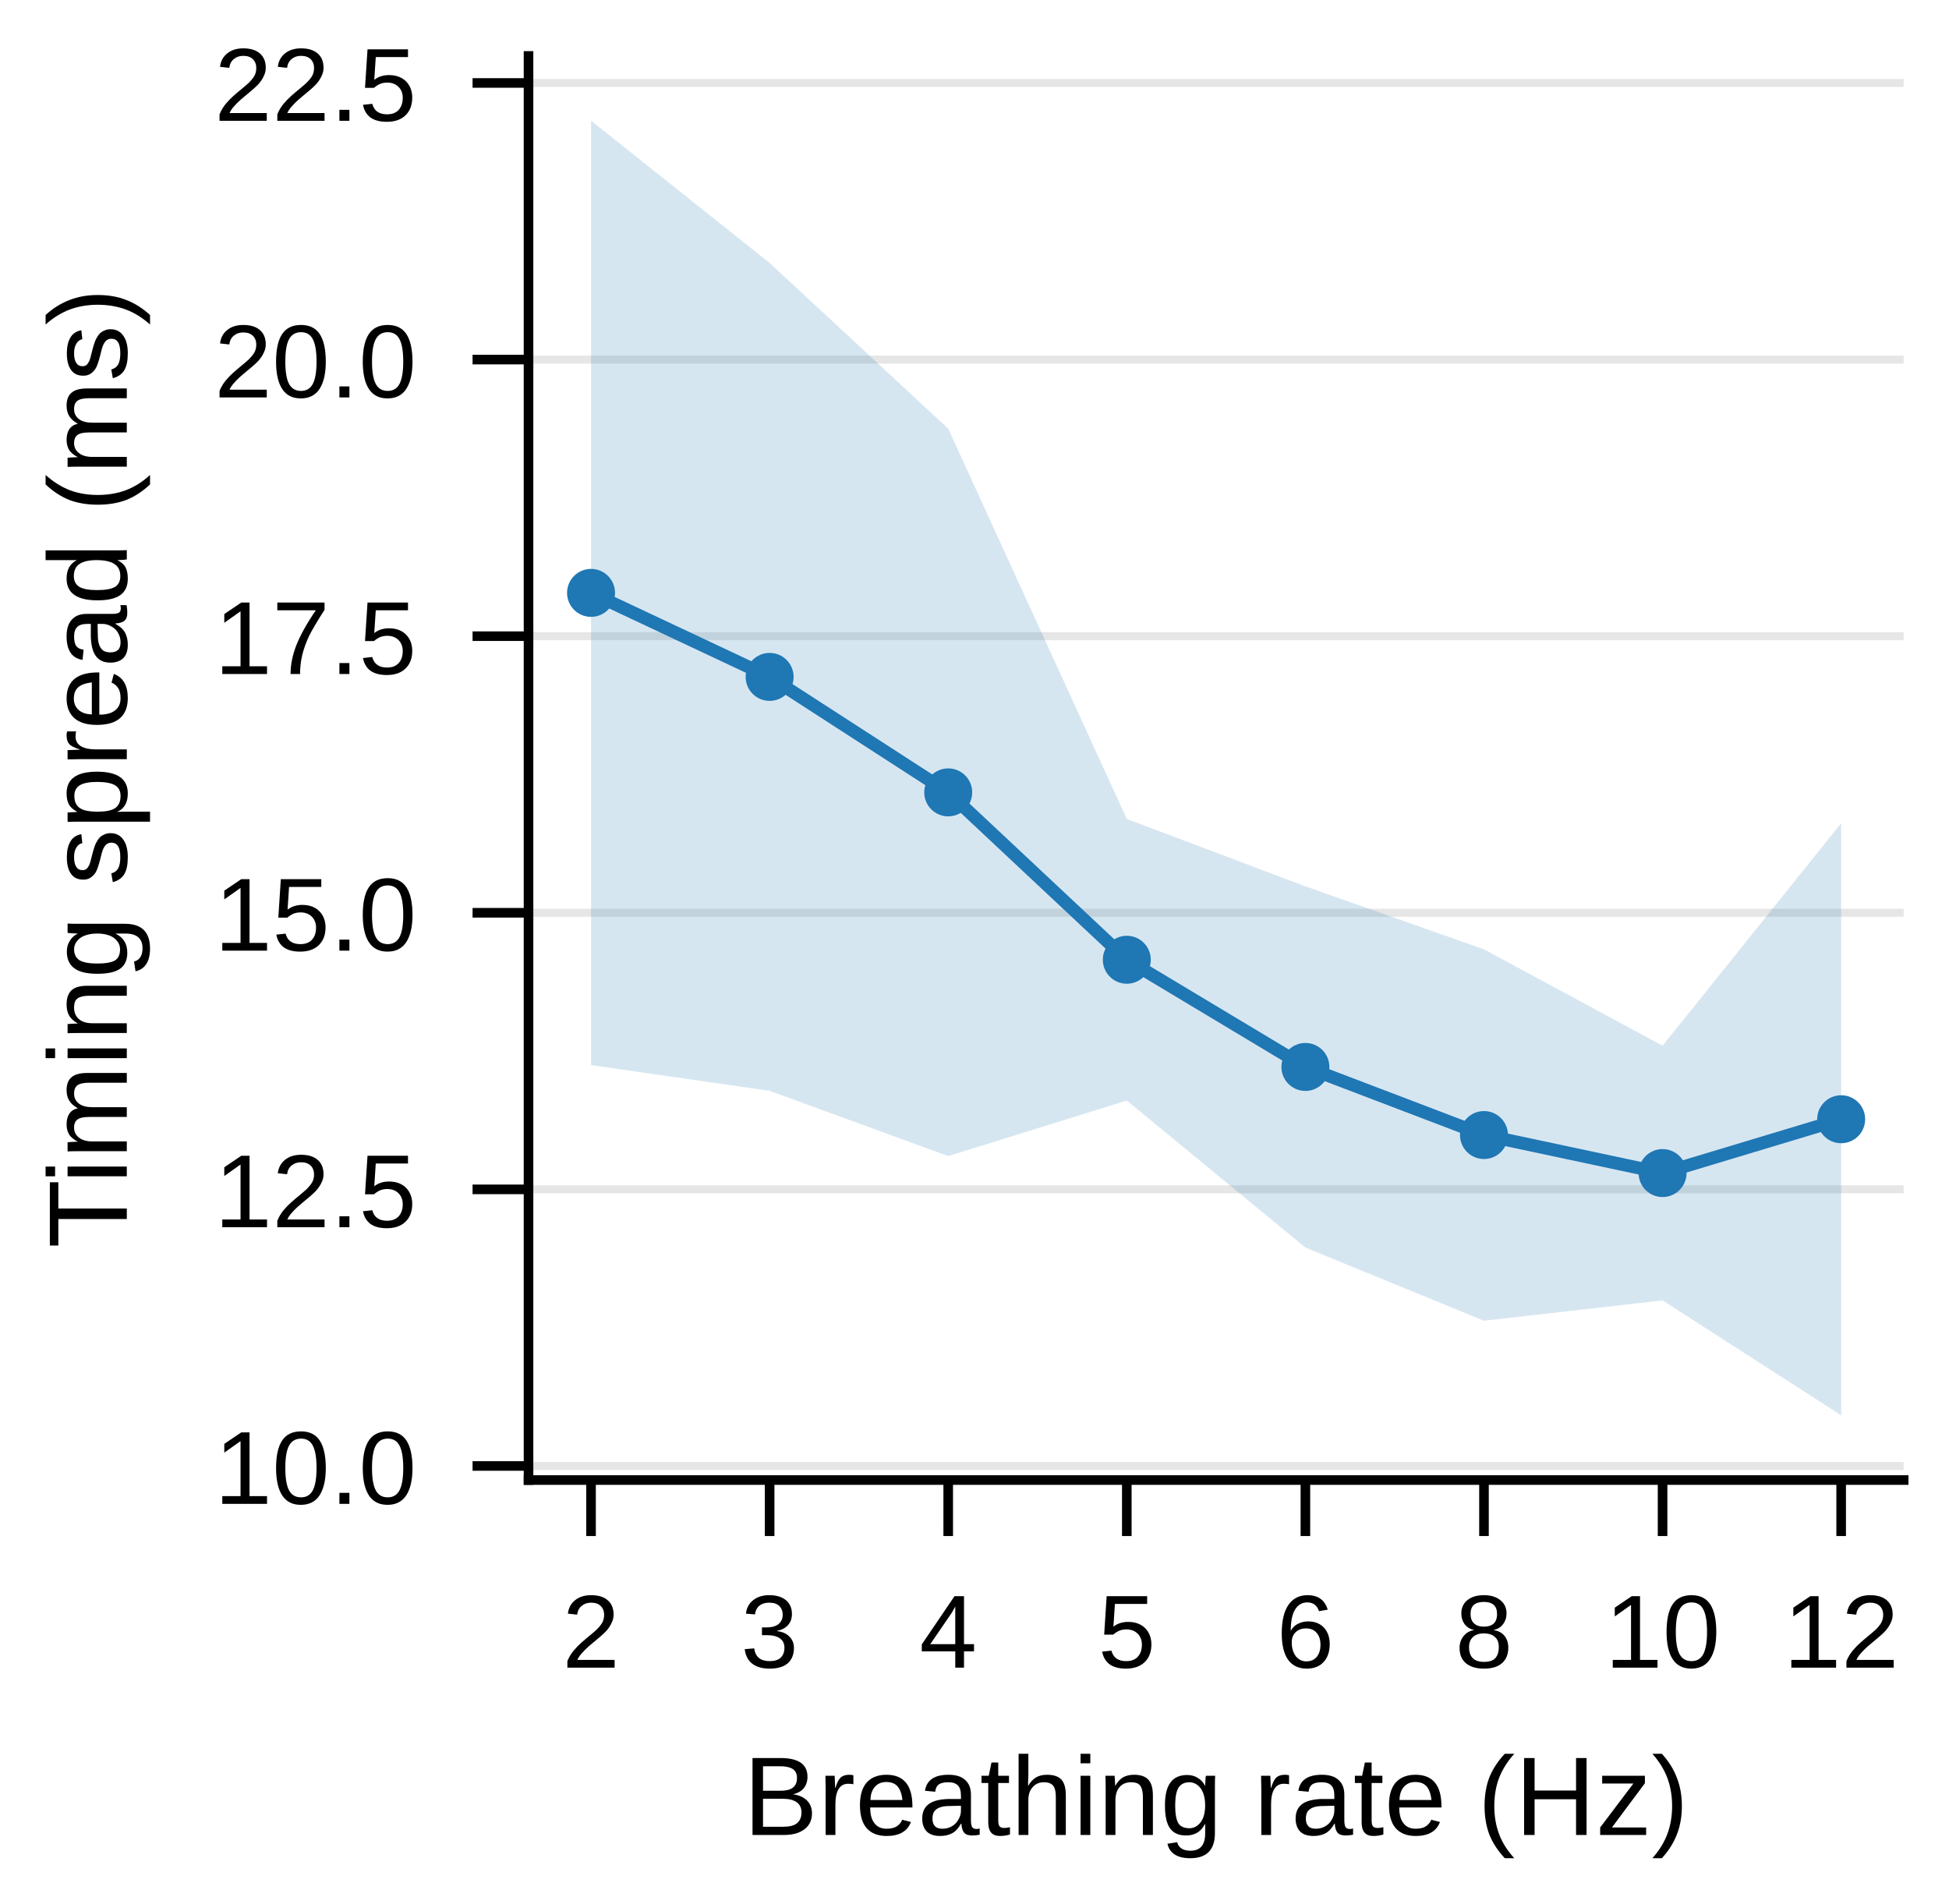
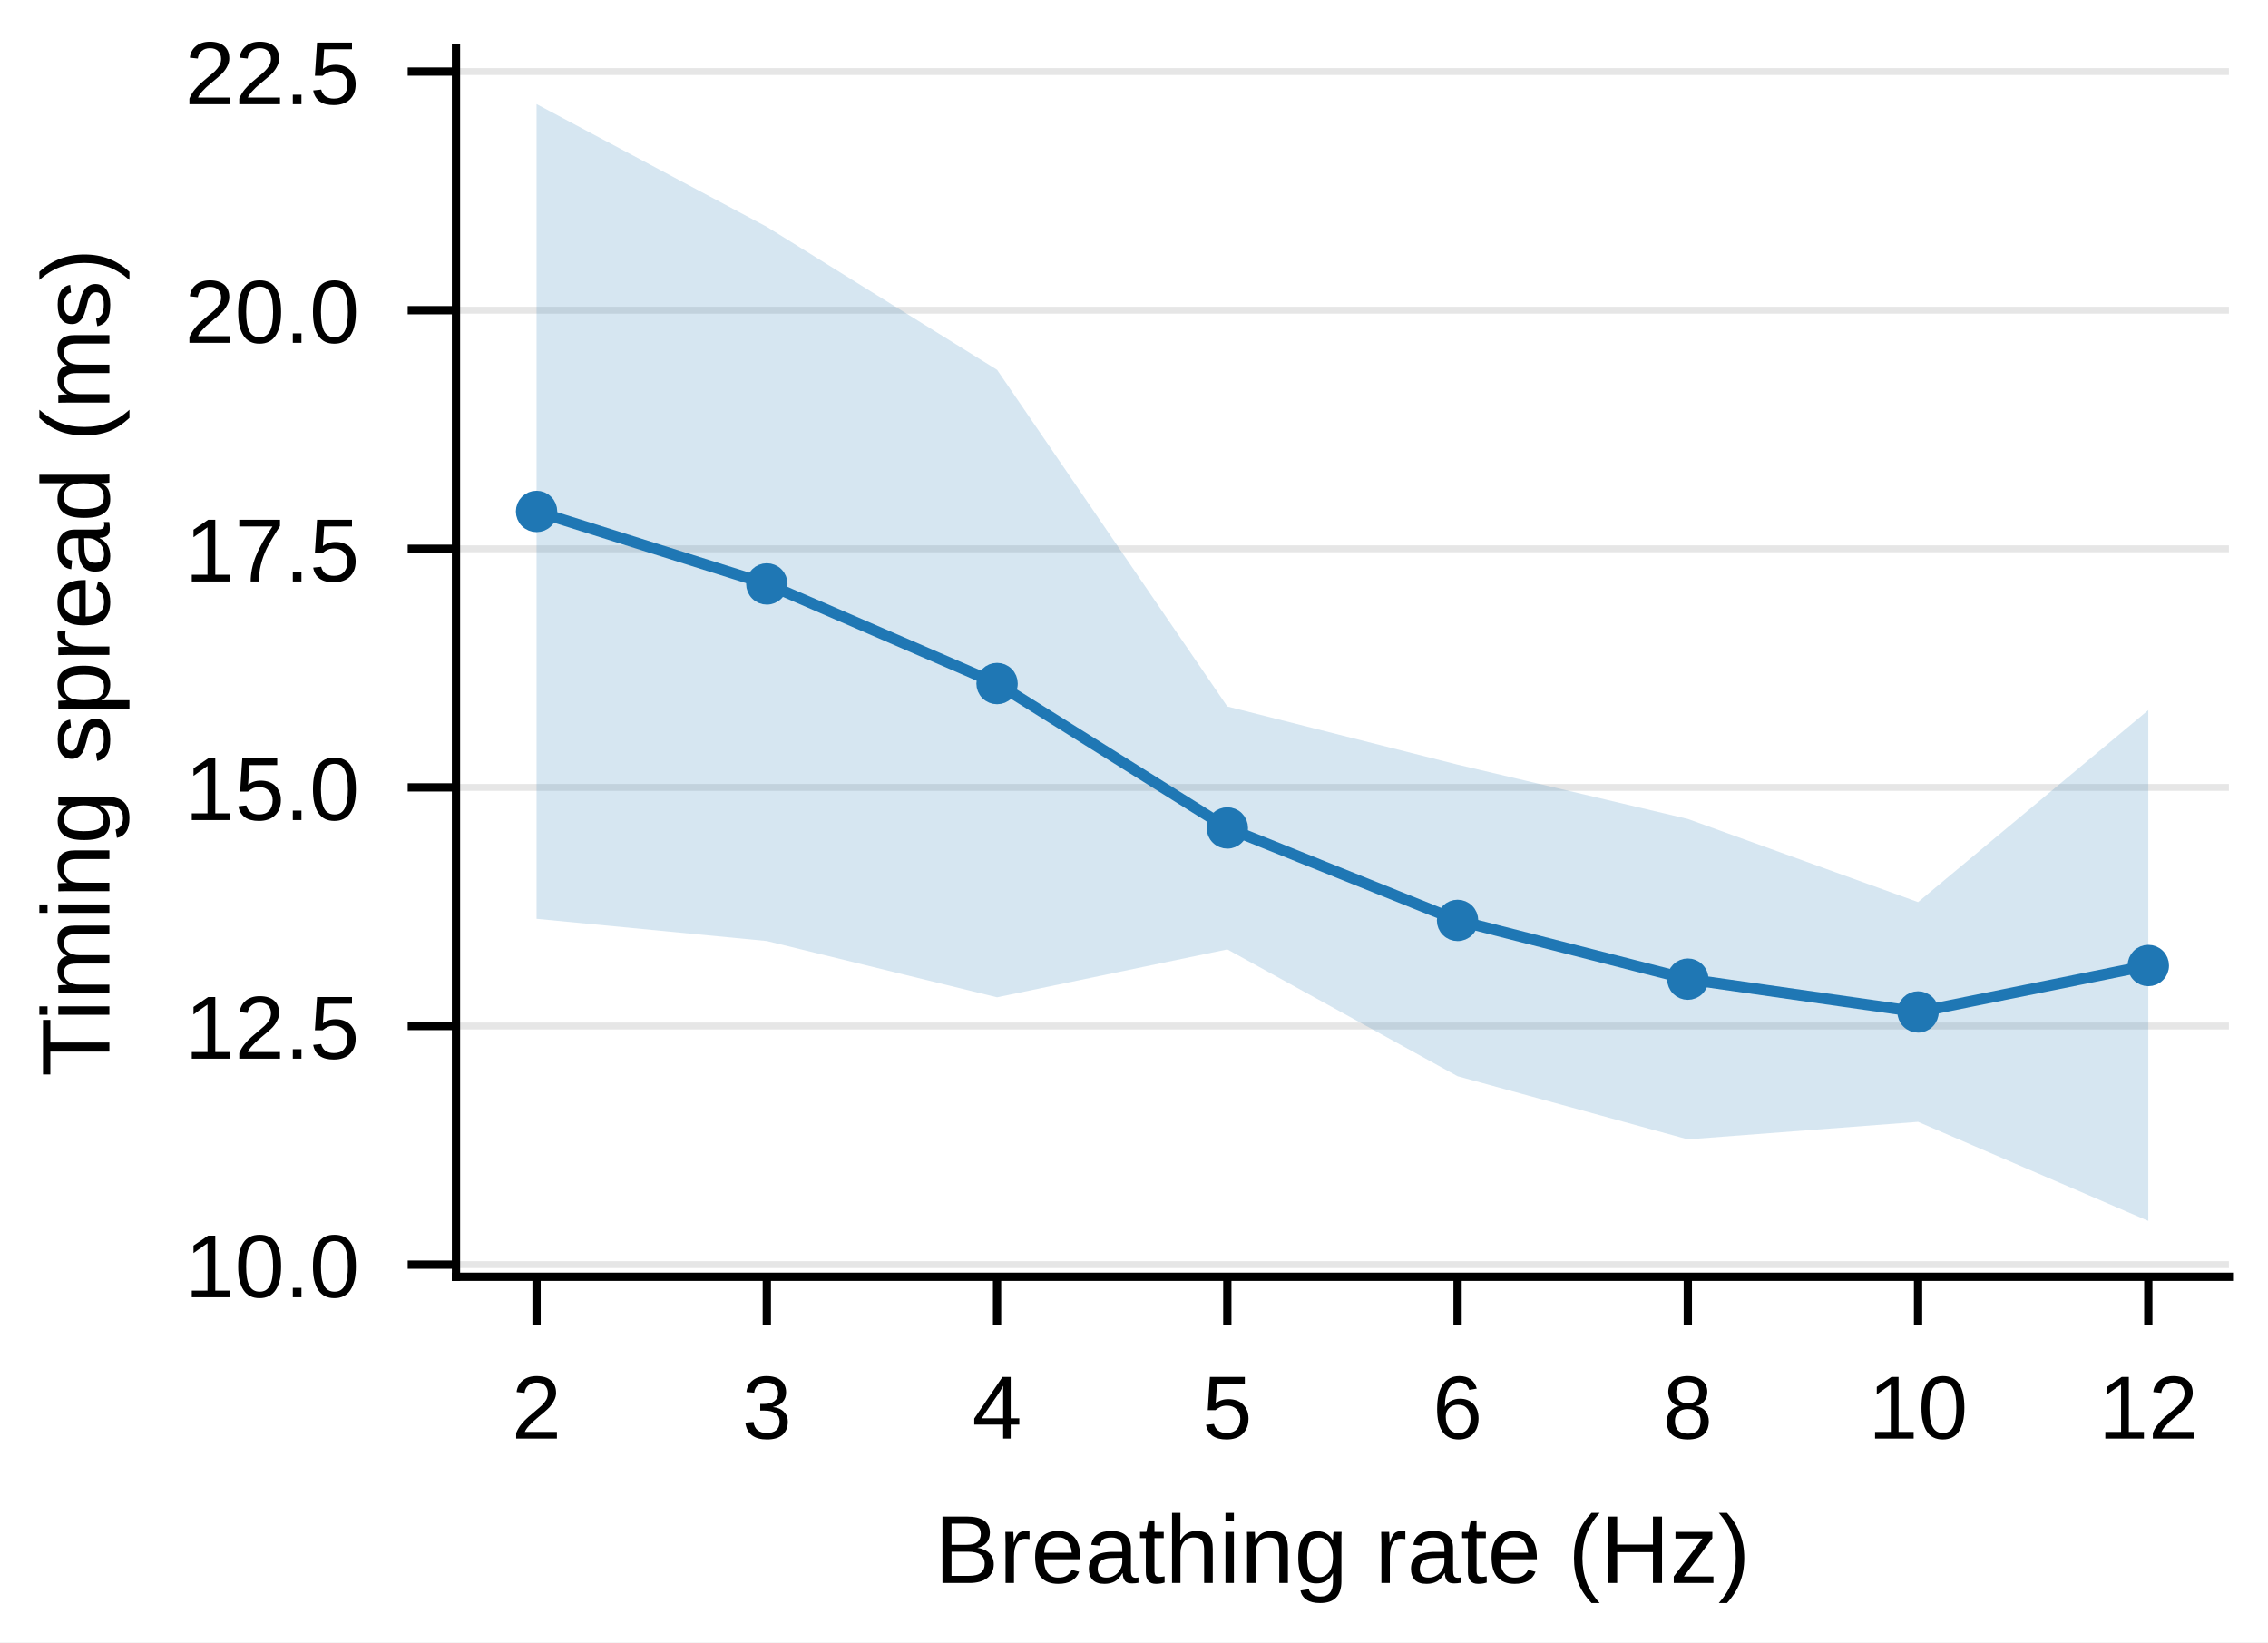
- <svg xmlns="http://www.w3.org/2000/svg" xmlns:xlink="http://www.w3.org/1999/xlink" width="121.89pt" height="119.055pt" viewBox="0 0 121.89 119.055" version="1.1">
+ <svg xmlns="http://www.w3.org/2000/svg" xmlns:xlink="http://www.w3.org/1999/xlink" width="164.409pt" height="119.055pt" viewBox="0 0 164.409 119.055" version="1.1">
  <defs>
    <style type="text/css">*{stroke-linejoin: round; stroke-linecap: butt}</style>
  </defs>
  <g id="figure_1">
    <g id="patch_1">
-       <path d="M 0 119.055  L 121.89 119.055  L 121.89 0  L 0 0  z " style="fill: #ffffff" />
+       <path d="M 0 119.055  L 164.409 119.055  L 164.409 0  L 0 0  z " style="fill: #ffffff" />
    </g>
    <g id="axes_1">
      <g id="patch_2">
-         <path d="M 33.054 92.551  L 119.055 92.551  L 119.055 3.498  L 33.054 3.498  z " style="fill: #ffffff" />
+         <path d="M 33.054 92.551  L 161.575 92.551  L 161.575 3.498  L 33.054 3.498  z " style="fill: #ffffff" />
      </g>
      <g id="matplotlib.axis_1">
        <g id="xtick_1">
          <g id="line2d_1">
            <defs>
-               <path id="ma48c6cd46c" d="M 0 0  L 0 3.5  " style="stroke: #000000; stroke-width: 0.6" />
+               <path id="m7c4021b2e3" d="M 0 0  L 0 3.5  " style="stroke: #000000; stroke-width: 0.6" />
            </defs>
            <g>
-               <use xlink:href="#ma48c6cd46c" x="36.963" y="92.551" style="stroke: #000000; stroke-width: 0.6" />
+               <use xlink:href="#m7c4021b2e3" x="38.896" y="92.551" style="stroke: #000000; stroke-width: 0.6" />
            </g>
          </g>
          <g id="text_1">
-             <text style="font-size: 6.5px; font-family: 'Arial', 'Helvetica', 'DejaVu Sans', sans-serif; text-anchor: middle" x="36.963" y="104.283" transform="rotate(-0 36.96288 104.2831)">2</text>
+             <text style="font-size: 6.5px; font-family: 'Arial', 'Helvetica', 'DejaVu Sans', sans-serif; text-anchor: middle" x="38.896" y="104.283" transform="rotate(-0 38.8956 104.2831)">2</text>
          </g>
        </g>
        <g id="xtick_2">
          <g id="line2d_2">
            <g>
-               <use xlink:href="#ma48c6cd46c" x="48.132" y="92.551" style="stroke: #000000; stroke-width: 0.6" />
+               <use xlink:href="#m7c4021b2e3" x="55.587" y="92.551" style="stroke: #000000; stroke-width: 0.6" />
            </g>
          </g>
          <g id="text_2">
-             <text style="font-size: 6.5px; font-family: 'Arial', 'Helvetica', 'DejaVu Sans', sans-serif; text-anchor: middle" x="48.132" y="104.283" transform="rotate(-0 48.13189 104.2831)">3</text>
+             <text style="font-size: 6.5px; font-family: 'Arial', 'Helvetica', 'DejaVu Sans', sans-serif; text-anchor: middle" x="55.587" y="104.283" transform="rotate(-0 55.58664 104.2831)">3</text>
          </g>
        </g>
        <g id="xtick_3">
          <g id="line2d_3">
            <g>
-               <use xlink:href="#ma48c6cd46c" x="59.301" y="92.551" style="stroke: #000000; stroke-width: 0.6" />
+               <use xlink:href="#m7c4021b2e3" x="72.278" y="92.551" style="stroke: #000000; stroke-width: 0.6" />
            </g>
          </g>
          <g id="text_3">
-             <text style="font-size: 6.5px; font-family: 'Arial', 'Helvetica', 'DejaVu Sans', sans-serif; text-anchor: middle" x="59.301" y="104.283" transform="rotate(-0 59.30091 104.2831)">4</text>
+             <text style="font-size: 6.5px; font-family: 'Arial', 'Helvetica', 'DejaVu Sans', sans-serif; text-anchor: middle" x="72.278" y="104.283" transform="rotate(-0 72.27769 104.2831)">4</text>
          </g>
        </g>
        <g id="xtick_4">
          <g id="line2d_4">
            <g>
-               <use xlink:href="#ma48c6cd46c" x="70.47" y="92.551" style="stroke: #000000; stroke-width: 0.6" />
+               <use xlink:href="#m7c4021b2e3" x="88.969" y="92.551" style="stroke: #000000; stroke-width: 0.6" />
            </g>
          </g>
          <g id="text_4">
-             <text style="font-size: 6.5px; font-family: 'Arial', 'Helvetica', 'DejaVu Sans', sans-serif; text-anchor: middle" x="70.47" y="104.283" transform="rotate(-0 70.46992 104.2831)">5</text>
+             <text style="font-size: 6.5px; font-family: 'Arial', 'Helvetica', 'DejaVu Sans', sans-serif; text-anchor: middle" x="88.969" y="104.283" transform="rotate(-0 88.96874 104.2831)">5</text>
          </g>
        </g>
        <g id="xtick_5">
          <g id="line2d_5">
            <g>
-               <use xlink:href="#ma48c6cd46c" x="81.639" y="92.551" style="stroke: #000000; stroke-width: 0.6" />
+               <use xlink:href="#m7c4021b2e3" x="105.66" y="92.551" style="stroke: #000000; stroke-width: 0.6" />
            </g>
          </g>
          <g id="text_5">
-             <text style="font-size: 6.5px; font-family: 'Arial', 'Helvetica', 'DejaVu Sans', sans-serif; text-anchor: middle" x="81.639" y="104.283" transform="rotate(-0 81.63893 104.2831)">6</text>
+             <text style="font-size: 6.5px; font-family: 'Arial', 'Helvetica', 'DejaVu Sans', sans-serif; text-anchor: middle" x="105.66" y="104.283" transform="rotate(-0 105.6598 104.2831)">6</text>
          </g>
        </g>
        <g id="xtick_6">
          <g id="line2d_6">
            <g>
-               <use xlink:href="#ma48c6cd46c" x="92.808" y="92.551" style="stroke: #000000; stroke-width: 0.6" />
+               <use xlink:href="#m7c4021b2e3" x="122.351" y="92.551" style="stroke: #000000; stroke-width: 0.6" />
            </g>
          </g>
          <g id="text_6">
-             <text style="font-size: 6.5px; font-family: 'Arial', 'Helvetica', 'DejaVu Sans', sans-serif; text-anchor: middle" x="92.808" y="104.283" transform="rotate(-0 92.80794 104.2831)">8</text>
+             <text style="font-size: 6.5px; font-family: 'Arial', 'Helvetica', 'DejaVu Sans', sans-serif; text-anchor: middle" x="122.351" y="104.283" transform="rotate(-0 122.3508 104.2831)">8</text>
          </g>
        </g>
        <g id="xtick_7">
          <g id="line2d_7">
            <g>
-               <use xlink:href="#ma48c6cd46c" x="103.977" y="92.551" style="stroke: #000000; stroke-width: 0.6" />
+               <use xlink:href="#m7c4021b2e3" x="139.042" y="92.551" style="stroke: #000000; stroke-width: 0.6" />
            </g>
          </g>
          <g id="text_7">
-             <text style="font-size: 6.5px; font-family: 'Arial', 'Helvetica', 'DejaVu Sans', sans-serif; text-anchor: middle" x="103.977" y="104.283" transform="rotate(-0 103.977 104.2831)">10</text>
+             <text style="font-size: 6.5px; font-family: 'Arial', 'Helvetica', 'DejaVu Sans', sans-serif; text-anchor: middle" x="139.042" y="104.283" transform="rotate(-0 139.0419 104.2831)">10</text>
          </g>
        </g>
        <g id="xtick_8">
          <g id="line2d_8">
            <g>
-               <use xlink:href="#ma48c6cd46c" x="115.146" y="92.551" style="stroke: #000000; stroke-width: 0.6" />
+               <use xlink:href="#m7c4021b2e3" x="155.733" y="92.551" style="stroke: #000000; stroke-width: 0.6" />
            </g>
          </g>
          <g id="text_8">
-             <text style="font-size: 6.5px; font-family: 'Arial', 'Helvetica', 'DejaVu Sans', sans-serif; text-anchor: middle" x="115.146" y="104.283" transform="rotate(-0 115.146 104.2831)">12</text>
+             <text style="font-size: 6.5px; font-family: 'Arial', 'Helvetica', 'DejaVu Sans', sans-serif; text-anchor: middle" x="155.733" y="104.283" transform="rotate(-0 155.7329 104.2831)">12</text>
          </g>
        </g>
        <g id="text_9">
-           <text style="font-size: 7px; font-family: 'Arial', 'Helvetica', 'DejaVu Sans', sans-serif; text-anchor: middle" x="76.054" y="114.747" transform="rotate(-0 76.05442 114.7472)">Breathing rate (Hz)</text>
+           <text style="font-size: 7px; font-family: 'Arial', 'Helvetica', 'DejaVu Sans', sans-serif; text-anchor: middle" x="97.314" y="114.747" transform="rotate(-0 97.31427 114.7472)">Breathing rate (Hz)</text>
        </g>
      </g>
      <g id="matplotlib.axis_2">
        <g id="ytick_1">
          <g id="line2d_9">
-             <path d="M 33.054 91.671  L 119.055 91.671  " clip-path="url(#pc2a65be845)" style="fill: none; stroke: #e6e6e6; stroke-width: 0.5; stroke-linecap: square" />
+             <path d="M 33.054 91.671  L 161.575 91.671  " clip-path="url(#pb45fdeba67)" style="fill: none; stroke: #e6e6e6; stroke-width: 0.5; stroke-linecap: square" />
          </g>
          <g id="line2d_10">
            <defs>
-               <path id="mddc2506cce" d="M 0 0  L -3.5 0  " style="stroke: #000000; stroke-width: 0.6" />
+               <path id="m4cbdb6fbae" d="M 0 0  L -3.5 0  " style="stroke: #000000; stroke-width: 0.6" />
            </defs>
            <g>
-               <use xlink:href="#mddc2506cce" x="33.054" y="91.671" style="stroke: #000000; stroke-width: 0.6" />
+               <use xlink:href="#m4cbdb6fbae" x="33.054" y="91.671" style="stroke: #000000; stroke-width: 0.6" />
            </g>
          </g>
          <g id="text_10">
            <text style="font-size: 6.5px; font-family: 'Arial', 'Helvetica', 'DejaVu Sans', sans-serif; text-anchor: end" x="26.054" y="94.037" transform="rotate(-0 26.05373 94.03701)">10.0</text>
          </g>
        </g>
        <g id="ytick_2">
          <g id="line2d_11">
-             <path d="M 33.054 74.374  L 119.055 74.374  " clip-path="url(#pc2a65be845)" style="fill: none; stroke: #e6e6e6; stroke-width: 0.5; stroke-linecap: square" />
+             <path d="M 33.054 74.374  L 161.575 74.374  " clip-path="url(#pb45fdeba67)" style="fill: none; stroke: #e6e6e6; stroke-width: 0.5; stroke-linecap: square" />
          </g>
          <g id="line2d_12">
            <g>
-               <use xlink:href="#mddc2506cce" x="33.054" y="74.374" style="stroke: #000000; stroke-width: 0.6" />
+               <use xlink:href="#m4cbdb6fbae" x="33.054" y="74.374" style="stroke: #000000; stroke-width: 0.6" />
            </g>
          </g>
          <g id="text_11">
            <text style="font-size: 6.5px; font-family: 'Arial', 'Helvetica', 'DejaVu Sans', sans-serif; text-anchor: end" x="26.054" y="76.74" transform="rotate(-0 26.05373 76.74045)">12.5</text>
          </g>
        </g>
        <g id="ytick_3">
          <g id="line2d_13">
-             <path d="M 33.054 57.078  L 119.055 57.078  " clip-path="url(#pc2a65be845)" style="fill: none; stroke: #e6e6e6; stroke-width: 0.5; stroke-linecap: square" />
+             <path d="M 33.054 57.078  L 161.575 57.078  " clip-path="url(#pb45fdeba67)" style="fill: none; stroke: #e6e6e6; stroke-width: 0.5; stroke-linecap: square" />
          </g>
          <g id="line2d_14">
            <g>
-               <use xlink:href="#mddc2506cce" x="33.054" y="57.078" style="stroke: #000000; stroke-width: 0.6" />
+               <use xlink:href="#m4cbdb6fbae" x="33.054" y="57.078" style="stroke: #000000; stroke-width: 0.6" />
            </g>
          </g>
          <g id="text_12">
            <text style="font-size: 6.5px; font-family: 'Arial', 'Helvetica', 'DejaVu Sans', sans-serif; text-anchor: end" x="26.054" y="59.444" transform="rotate(-0 26.05373 59.4439)">15.0</text>
          </g>
        </g>
        <g id="ytick_4">
          <g id="line2d_15">
-             <path d="M 33.054 39.781  L 119.055 39.781  " clip-path="url(#pc2a65be845)" style="fill: none; stroke: #e6e6e6; stroke-width: 0.5; stroke-linecap: square" />
+             <path d="M 33.054 39.781  L 161.575 39.781  " clip-path="url(#pb45fdeba67)" style="fill: none; stroke: #e6e6e6; stroke-width: 0.5; stroke-linecap: square" />
          </g>
          <g id="line2d_16">
            <g>
-               <use xlink:href="#mddc2506cce" x="33.054" y="39.781" style="stroke: #000000; stroke-width: 0.6" />
+               <use xlink:href="#m4cbdb6fbae" x="33.054" y="39.781" style="stroke: #000000; stroke-width: 0.6" />
            </g>
          </g>
          <g id="text_13">
            <text style="font-size: 6.5px; font-family: 'Arial', 'Helvetica', 'DejaVu Sans', sans-serif; text-anchor: end" x="26.054" y="42.147" transform="rotate(-0 26.05373 42.14735)">17.5</text>
          </g>
        </g>
        <g id="ytick_5">
          <g id="line2d_17">
-             <path d="M 33.054 22.485  L 119.055 22.485  " clip-path="url(#pc2a65be845)" style="fill: none; stroke: #e6e6e6; stroke-width: 0.5; stroke-linecap: square" />
+             <path d="M 33.054 22.485  L 161.575 22.485  " clip-path="url(#pb45fdeba67)" style="fill: none; stroke: #e6e6e6; stroke-width: 0.5; stroke-linecap: square" />
          </g>
          <g id="line2d_18">
            <g>
-               <use xlink:href="#mddc2506cce" x="33.054" y="22.485" style="stroke: #000000; stroke-width: 0.6" />
+               <use xlink:href="#m4cbdb6fbae" x="33.054" y="22.485" style="stroke: #000000; stroke-width: 0.6" />
            </g>
          </g>
          <g id="text_14">
            <text style="font-size: 6.5px; font-family: 'Arial', 'Helvetica', 'DejaVu Sans', sans-serif; text-anchor: end" x="26.054" y="24.851" transform="rotate(-0 26.05373 24.85079)">20.0</text>
          </g>
        </g>
        <g id="ytick_6">
          <g id="line2d_19">
-             <path d="M 33.054 5.188  L 119.055 5.188  " clip-path="url(#pc2a65be845)" style="fill: none; stroke: #e6e6e6; stroke-width: 0.5; stroke-linecap: square" />
+             <path d="M 33.054 5.188  L 161.575 5.188  " clip-path="url(#pb45fdeba67)" style="fill: none; stroke: #e6e6e6; stroke-width: 0.5; stroke-linecap: square" />
          </g>
          <g id="line2d_20">
            <g>
-               <use xlink:href="#mddc2506cce" x="33.054" y="5.188" style="stroke: #000000; stroke-width: 0.6" />
+               <use xlink:href="#m4cbdb6fbae" x="33.054" y="5.188" style="stroke: #000000; stroke-width: 0.6" />
            </g>
          </g>
          <g id="text_15">
            <text style="font-size: 6.5px; font-family: 'Arial', 'Helvetica', 'DejaVu Sans', sans-serif; text-anchor: end" x="26.054" y="7.554" transform="rotate(-0 26.05373 7.554238)">22.5</text>
          </g>
        </g>
        <g id="text_16">
          <text style="font-size: 7px; font-family: 'Arial', 'Helvetica', 'DejaVu Sans', sans-serif; text-anchor: middle" x="7.931" y="48.024" transform="rotate(-90 7.930837 48.02427)">Timing spread (ms)</text>
        </g>
      </g>
      <g id="FillBetweenPolyCollection_1">
        <defs>
-           <path id="m83916418d1" d="M 36.963 -111.51  L 36.963 -52.452  L 48.132 -50.842  L 59.301 -46.762  L 70.47 -50.235  L 81.639 -41.042  L 92.808 -36.465  L 103.977 -37.736  L 115.146 -30.552  L 115.146 -67.58  L 115.146 -67.58  L 103.977 -53.664  L 92.808 -59.691  L 81.639 -63.63  L 70.47 -67.844  L 59.301 -92.25  L 48.132 -102.613  L 36.963 -111.51  z " />
+           <path id="m2d732bfdf6" d="M 38.896 -111.51  L 38.896 -52.452  L 55.587 -50.842  L 72.278 -46.762  L 88.969 -50.235  L 105.66 -41.042  L 122.351 -36.465  L 139.042 -37.736  L 155.733 -30.552  L 155.733 -67.58  L 155.733 -67.58  L 139.042 -53.664  L 122.351 -59.691  L 105.66 -63.63  L 88.969 -67.844  L 72.278 -92.25  L 55.587 -102.613  L 38.896 -111.51  z " />
        </defs>
-         <g clip-path="url(#pc2a65be845)">
-           <use xlink:href="#m83916418d1" x="0" y="119.055" style="fill: #1f77b4; fill-opacity: 0.18" />
+         <g clip-path="url(#pb45fdeba67)">
+           <use xlink:href="#m2d732bfdf6" x="0" y="119.055" style="fill: #1f77b4; fill-opacity: 0.18" />
        </g>
      </g>
      <g id="line2d_21">
-         <path d="M 36.963 37.074  L 48.132 42.328  L 59.301 49.549  L 70.47 60.016  L 81.639 66.719  L 92.808 70.977  L 103.977 73.355  L 115.146 69.989  " clip-path="url(#pc2a65be845)" style="fill: none; stroke: #1f77b4; stroke-width: 0.8; stroke-linecap: square" />
+         <path d="M 38.896 37.074  L 55.587 42.328  L 72.278 49.549  L 88.969 60.016  L 105.66 66.719  L 122.351 70.977  L 139.042 73.355  L 155.733 69.989  " clip-path="url(#pb45fdeba67)" style="fill: none; stroke: #1f77b4; stroke-width: 0.8; stroke-linecap: square" />
        <defs>
-           <path id="mcbb446aa25" d="M 0 1  C 0.265 1 0.52 0.895 0.707 0.707  C 0.895 0.52 1 0.265 1 0  C 1 -0.265 0.895 -0.52 0.707 -0.707  C 0.52 -0.895 0.265 -1 0 -1  C -0.265 -1 -0.52 -0.895 -0.707 -0.707  C -0.895 -0.52 -1 -0.265 -1 0  C -1 0.265 -0.895 0.52 -0.707 0.707  C -0.52 0.895 -0.265 1 0 1  z " style="stroke: #1f77b4" />
+           <path id="m3225c72939" d="M 0 1  C 0.265 1 0.52 0.895 0.707 0.707  C 0.895 0.52 1 0.265 1 0  C 1 -0.265 0.895 -0.52 0.707 -0.707  C 0.52 -0.895 0.265 -1 0 -1  C -0.265 -1 -0.52 -0.895 -0.707 -0.707  C -0.895 -0.52 -1 -0.265 -1 0  C -1 0.265 -0.895 0.52 -0.707 0.707  C -0.52 0.895 -0.265 1 0 1  z " style="stroke: #1f77b4" />
        </defs>
-         <g clip-path="url(#pc2a65be845)">
-           <use xlink:href="#mcbb446aa25" x="36.963" y="37.074" style="fill: #1f77b4; stroke: #1f77b4" />
-           <use xlink:href="#mcbb446aa25" x="48.132" y="42.328" style="fill: #1f77b4; stroke: #1f77b4" />
-           <use xlink:href="#mcbb446aa25" x="59.301" y="49.549" style="fill: #1f77b4; stroke: #1f77b4" />
-           <use xlink:href="#mcbb446aa25" x="70.47" y="60.016" style="fill: #1f77b4; stroke: #1f77b4" />
-           <use xlink:href="#mcbb446aa25" x="81.639" y="66.719" style="fill: #1f77b4; stroke: #1f77b4" />
-           <use xlink:href="#mcbb446aa25" x="92.808" y="70.977" style="fill: #1f77b4; stroke: #1f77b4" />
-           <use xlink:href="#mcbb446aa25" x="103.977" y="73.355" style="fill: #1f77b4; stroke: #1f77b4" />
-           <use xlink:href="#mcbb446aa25" x="115.146" y="69.989" style="fill: #1f77b4; stroke: #1f77b4" />
+         <g clip-path="url(#pb45fdeba67)">
+           <use xlink:href="#m3225c72939" x="38.896" y="37.074" style="fill: #1f77b4; stroke: #1f77b4" />
+           <use xlink:href="#m3225c72939" x="55.587" y="42.328" style="fill: #1f77b4; stroke: #1f77b4" />
+           <use xlink:href="#m3225c72939" x="72.278" y="49.549" style="fill: #1f77b4; stroke: #1f77b4" />
+           <use xlink:href="#m3225c72939" x="88.969" y="60.016" style="fill: #1f77b4; stroke: #1f77b4" />
+           <use xlink:href="#m3225c72939" x="105.66" y="66.719" style="fill: #1f77b4; stroke: #1f77b4" />
+           <use xlink:href="#m3225c72939" x="122.351" y="70.977" style="fill: #1f77b4; stroke: #1f77b4" />
+           <use xlink:href="#m3225c72939" x="139.042" y="73.355" style="fill: #1f77b4; stroke: #1f77b4" />
+           <use xlink:href="#m3225c72939" x="155.733" y="69.989" style="fill: #1f77b4; stroke: #1f77b4" />
        </g>
      </g>
      <g id="patch_3">
        <path d="M 33.054 92.551  L 33.054 3.498  " style="fill: none; stroke: #000000; stroke-width: 0.6; stroke-linejoin: miter; stroke-linecap: square" />
      </g>
      <g id="patch_4">
-         <path d="M 33.054 92.551  L 119.055 92.551  " style="fill: none; stroke: #000000; stroke-width: 0.6; stroke-linejoin: miter; stroke-linecap: square" />
+         <path d="M 33.054 92.551  L 161.575 92.551  " style="fill: none; stroke: #000000; stroke-width: 0.6; stroke-linejoin: miter; stroke-linecap: square" />
      </g>
    </g>
  </g>
  <defs>
-     <clipPath id="pc2a65be845">
-       <rect x="33.054" y="3.498" width="86.001" height="89.053" />
+     <clipPath id="pb45fdeba67">
+       <rect x="33.054" y="3.498" width="128.521" height="89.053" />
    </clipPath>
  </defs>
</svg>
